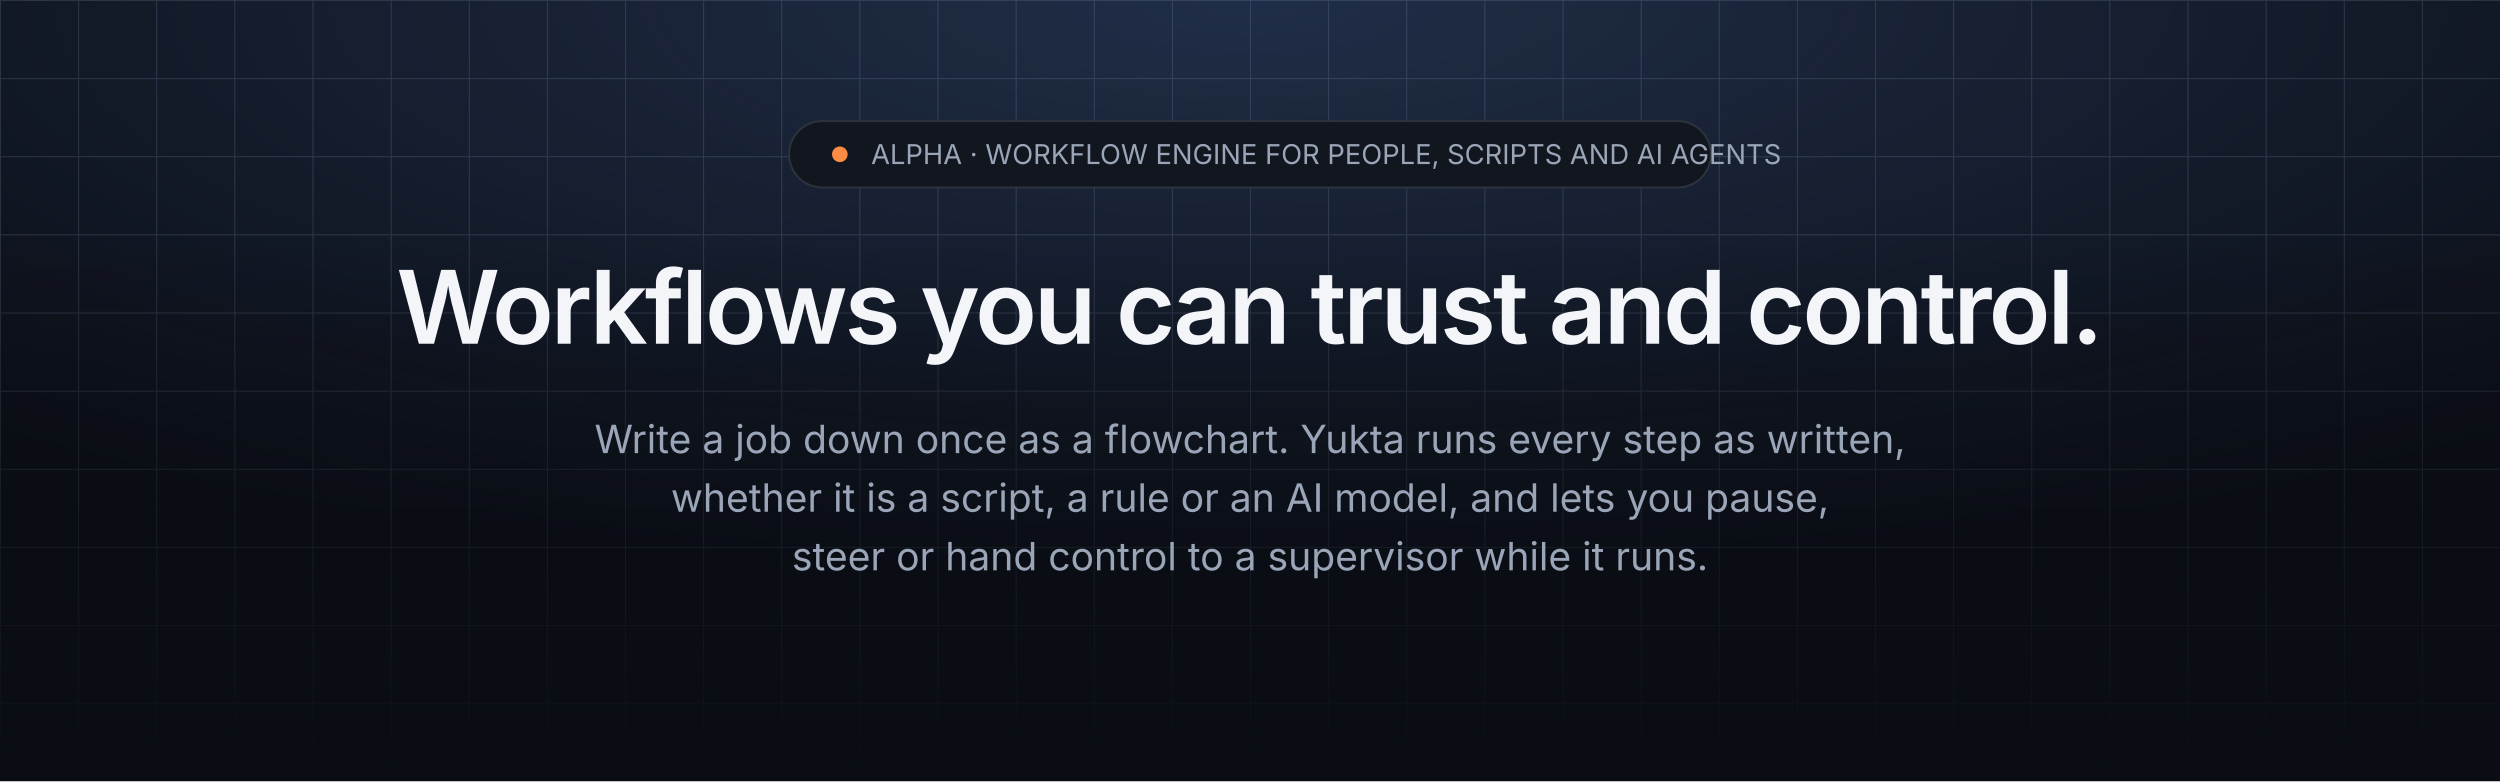
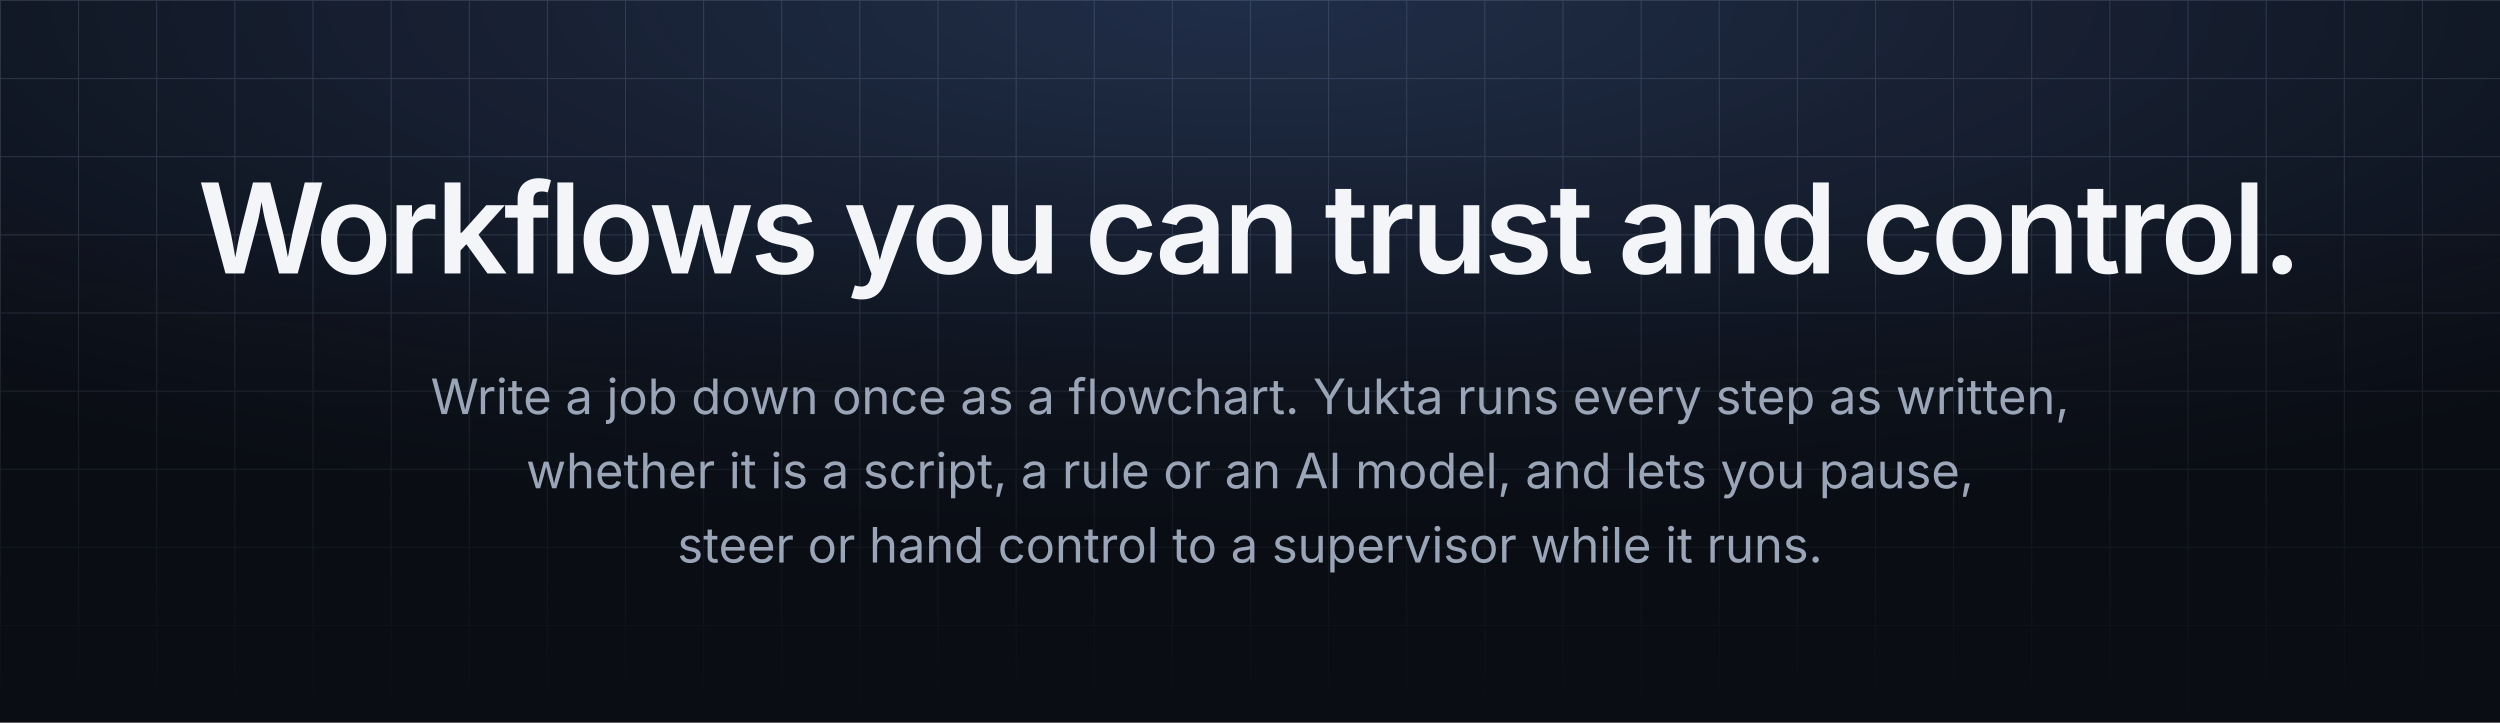
- <svg xmlns="http://www.w3.org/2000/svg" viewBox="0 0 1280 400" width="1280" height="400" role="img" aria-label="Yukta: workflows you can trust and control">
+ <svg xmlns="http://www.w3.org/2000/svg" viewBox="0 0 1280 370" width="1280" height="370" role="img" aria-label="Yukta: workflows you can trust and control">
  <defs>
    <pattern id="grid" width="40" height="40" patternUnits="userSpaceOnUse">
      <path d="M40 0H0V40" fill="none" stroke="#2D333D" stroke-width="1" />
    </pattern>
    <radialGradient id="glow" cx="50%" cy="0%" r="75%">
      <stop offset="0" stop-color="#6FA2FF" stop-opacity="0.22" />
      <stop offset="1" stop-color="#6FA2FF" stop-opacity="0" />
    </radialGradient>
    <linearGradient id="fade" x1="0" y1="0" x2="0" y2="1">
      <stop offset="0.3" stop-color="#fff" />
      <stop offset="1" stop-color="#000" />
    </linearGradient>
    <mask id="m">
-       <rect width="1280" height="400" fill="url(#fade)" />
+       <rect width="1280" height="370" fill="url(#fade)" />
    </mask>
  </defs>
-   <rect width="1280" height="400" fill="#0A0D14" />
+   <rect width="1280" height="370" fill="#0A0D14" />
  <g mask="url(#m)">
-     <rect width="1280" height="400" fill="url(#grid)" opacity="0.8" />
-     <rect width="1280" height="400" fill="url(#glow)" />
+     <rect width="1280" height="370" fill="url(#grid)" opacity="0.8" />
+     <rect width="1280" height="370" fill="url(#glow)" />
  </g>
  <g font-family="Inter, -apple-system, 'Segoe UI', Roboto, Helvetica, Arial, sans-serif" text-anchor="middle">
-     <rect x="404" y="62" width="472" height="34" rx="17" fill="#11161F" stroke="#2D333D" />
-     <circle cx="430" cy="79" r="4" fill="#FC8C45" />
-     <text x="446" y="84" font-size="14" fill="#9AA5B8" text-anchor="start" textLength="416" lengthAdjust="spacing">ALPHA · WORKFLOW ENGINE FOR PEOPLE, SCRIPTS AND AI AGENTS</text>
-     <text x="640" y="176" font-size="52" font-weight="600" fill="#F3F5F9" letter-spacing="-1.5">Workflows you can trust and control.</text>
-     <text x="640" y="232" font-size="20" fill="#9AA5B8">Write a job down once as a flowchart. Yukta runs every step as written,</text>
-     <text x="640" y="262" font-size="20" fill="#9AA5B8">whether it is a script, a rule or an AI model, and lets you pause,</text>
-     <text x="640" y="292" font-size="20" fill="#9AA5B8">steer or hand control to a supervisor while it runs.</text>
+     <text x="640" y="140" font-size="64" font-weight="600" fill="#F3F5F9" letter-spacing="-1.8">Workflows you can trust and control.</text>
+     <text x="640" y="212" font-size="25" fill="#9AA5B8">Write a job down once as a flowchart. Yukta runs every step as written,</text>
+     <text x="640" y="250" font-size="25" fill="#9AA5B8">whether it is a script, a rule or an AI model, and lets you pause,</text>
+     <text x="640" y="288" font-size="25" fill="#9AA5B8">steer or hand control to a supervisor while it runs.</text>
  </g>
</svg>
